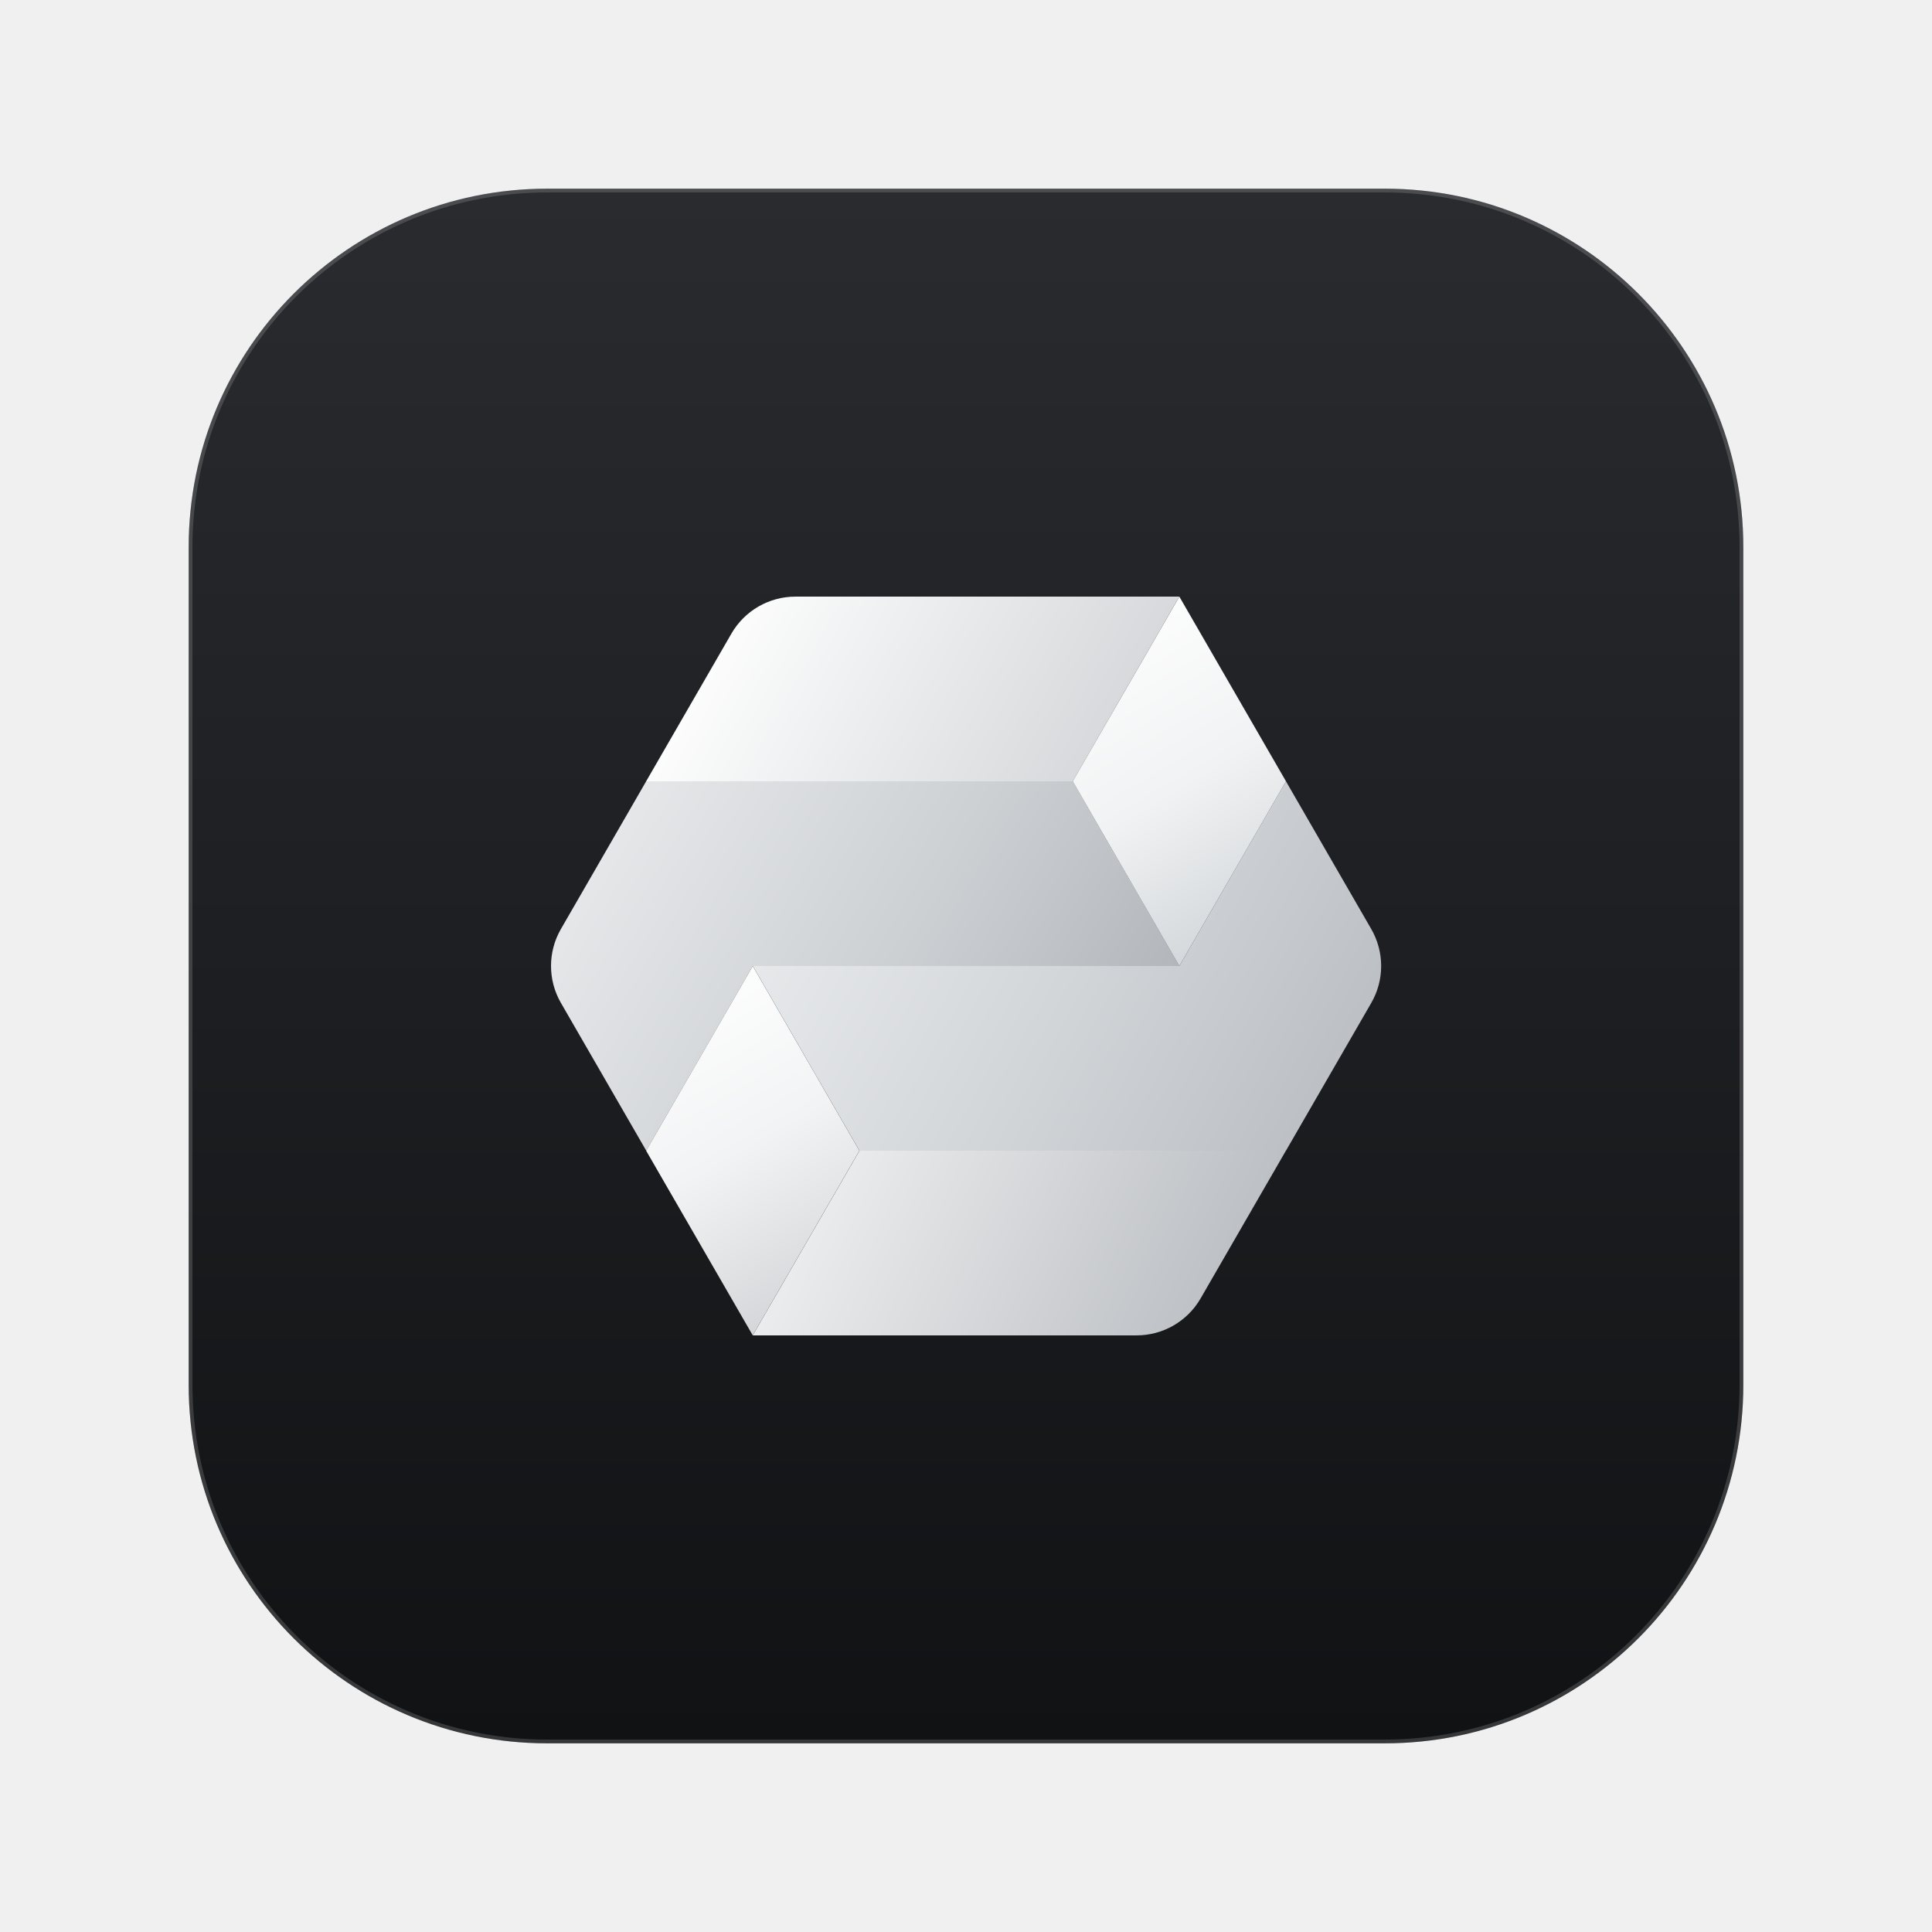
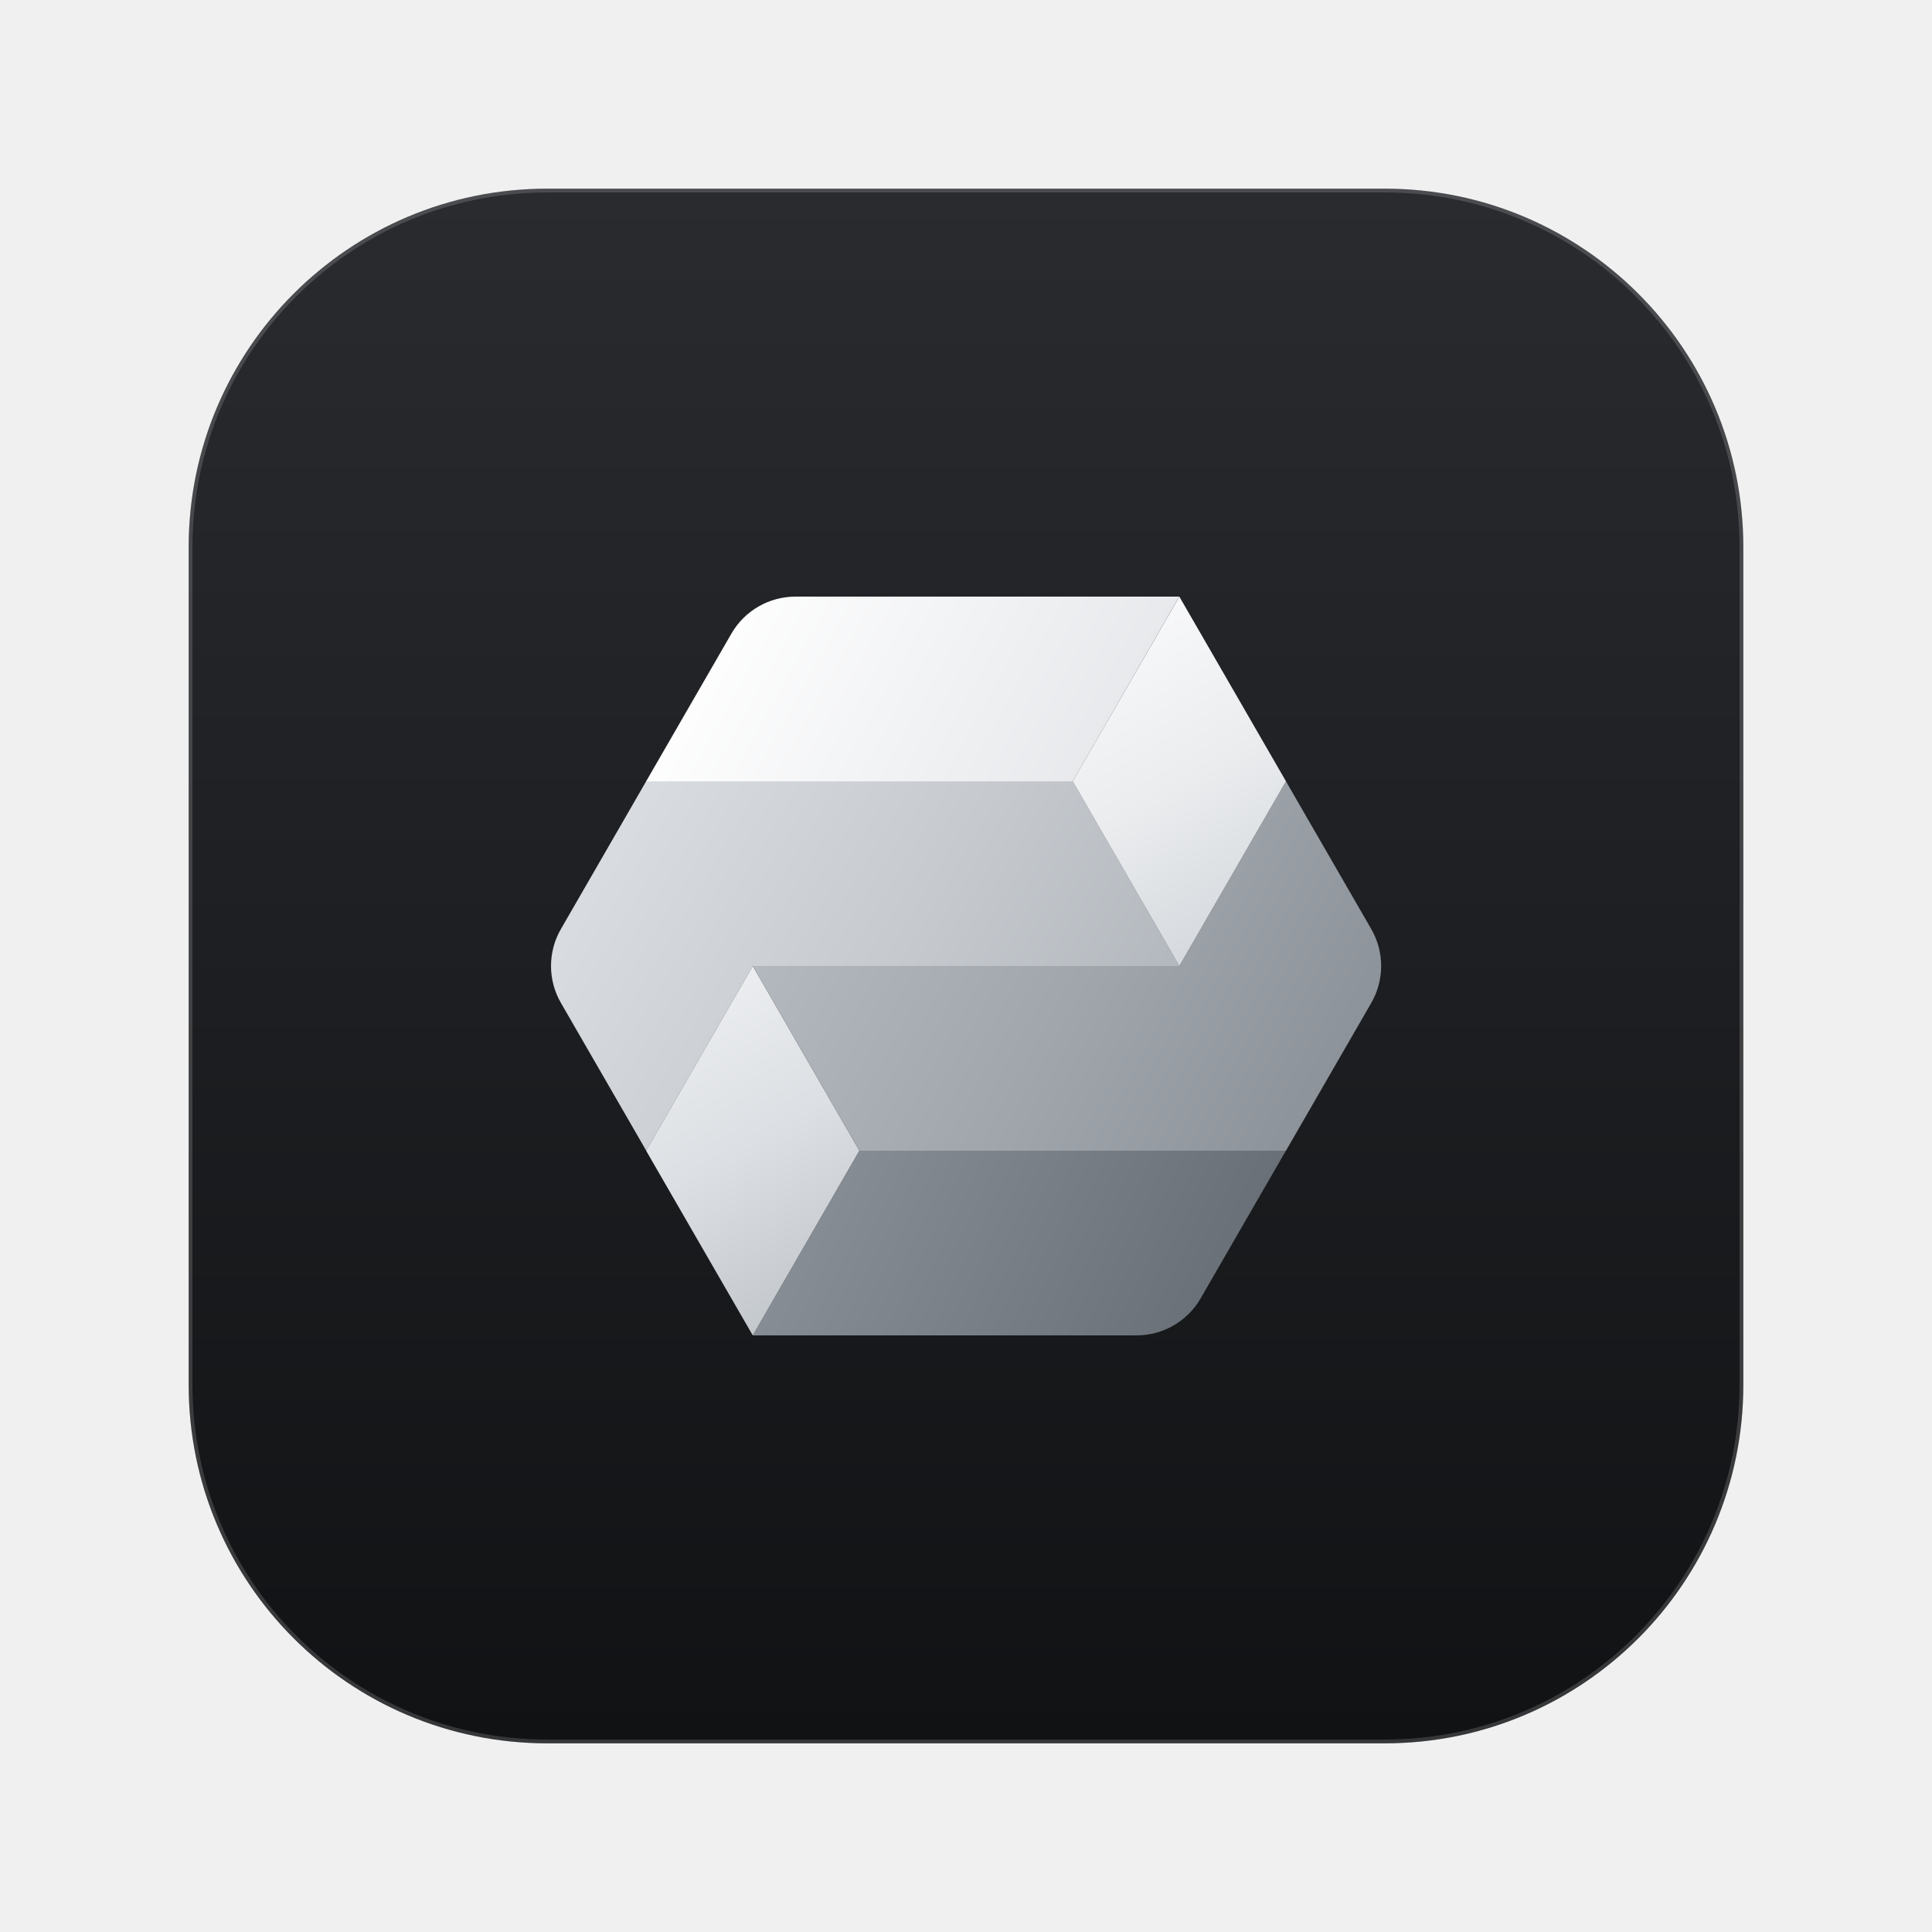
<svg xmlns="http://www.w3.org/2000/svg" width="1024" height="1024" viewBox="0 0 1024 1024" fill="none">
  <defs>
    <linearGradient id="shell" x1="512" y1="100" x2="512" y2="924" gradientUnits="userSpaceOnUse">
      <stop stop-color="#292b2f" />
      <stop offset="1" stop-color="#111214" />
    </linearGradient>
    <linearGradient id="mark" x1="0" y1="0" x2="40" y2="48" gradientUnits="userSpaceOnUse">
      <stop stop-color="#ffffff" />
      <stop offset=".5" stop-color="#e2e3e5" />
      <stop offset="1" stop-color="#c5c7ca" />
    </linearGradient>
    <linearGradient id="face-a" x1="10" y1="32" x2="31" y2="42" gradientUnits="userSpaceOnUse">
-       <stop stop-color="#f4f5f6" />
-       <stop offset="1" stop-color="#bdc0c4" />
+       <stop stop-color="#8d939a" />
+       <stop offset="1" stop-color="#697078" />
    </linearGradient>
    <linearGradient id="face-b" x1="8" y1="6" x2="26" y2="16" gradientUnits="userSpaceOnUse">
      <stop stop-color="#ffffff" />
-       <stop offset="1" stop-color="#d5d7da" />
+       <stop offset="1" stop-color="#e6e8eb" />
    </linearGradient>
    <linearGradient id="face-c" x1="10" y1="15" x2="39" y2="31" gradientUnits="userSpaceOnUse">
-       <stop stop-color="#eceef0" />
-       <stop offset=".55" stop-color="#d2d5d8" />
-       <stop offset="1" stop-color="#b9bdc1" />
+       <stop stop-color="#b9bec4" />
+       <stop offset=".55" stop-color="#a0a6ac" />
+       <stop offset="1" stop-color="#8a9097" />
    </linearGradient>
    <linearGradient id="joint-a" x1="5" y1="25" x2="14" y2="41" gradientUnits="userSpaceOnUse">
-       <stop stop-color="#ffffff" />
-       <stop offset=".48" stop-color="#f2f3f4" />
-       <stop offset="1" stop-color="#cfd2d5" />
+       <stop stop-color="#eef0f2" />
+       <stop offset=".48" stop-color="#dcdfe3" />
+       <stop offset="1" stop-color="#bfc4c9" />
    </linearGradient>
    <linearGradient id="face-d" x1="1" y1="16" x2="28" y2="32" gradientUnits="userSpaceOnUse">
-       <stop stop-color="#e9ebed" />
-       <stop offset=".55" stop-color="#cdd0d3" />
-       <stop offset="1" stop-color="#aeb2b7" />
+       <stop stop-color="#dcdfe3" />
+       <stop offset=".55" stop-color="#c6cacf" />
+       <stop offset="1" stop-color="#b0b5bb" />
    </linearGradient>
    <linearGradient id="joint-b" x1="25" y1="7" x2="35" y2="24" gradientUnits="userSpaceOnUse">
-       <stop stop-color="#ffffff" />
-       <stop offset=".5" stop-color="#f1f2f3" />
-       <stop offset="1" stop-color="#cbd0d4" />
+       <stop stop-color="#fbfbfc" />
+       <stop offset=".5" stop-color="#eaecee" />
+       <stop offset="1" stop-color="#cfd3d8" />
    </linearGradient>
  </defs>
  <rect x="100" y="100" width="824" height="824" rx="190" fill="url(#shell)" />
  <rect x="101" y="101" width="822" height="822" rx="189" stroke="white" stroke-opacity=".16" stroke-width="2" />
  <g transform="translate(292 248) scale(11)">
    <path fill="url(#face-a)" d="m9.725 41.798h18.496c1.272 0 2.447-.678 3.083-1.78l4.11-7.119h-20.548z" />
    <path fill="url(#face-b)" d="m25.145 15.101h-20.557l4.11-7.119c.636-1.101 1.811-1.78 3.083-1.78h18.496z" />
    <path fill="url(#face-c)" d="m39.527 25.78c.636-1.101.636-2.458 0-3.56l-4.11-7.119-5.138 8.899h-20.551l5.137 8.899h20.548l.002-.003.002.003z" />
    <path fill="url(#joint-a)" d="m14.863 32.899-5.138-8.899-5.138 8.899 5.138 8.899z" />
    <path fill="url(#face-d)" d="m25.145 15.101h-20.556l-4.108 7.119c-.636 1.101-.635 2.458.001 3.559l4.111 7.12 5.138-8.899h20.55l.001-.002z" />
    <path fill="url(#joint-b)" d="m35.418 15.101-5.138-8.899-5.138 8.899 5.138 8.899z" />
  </g>
</svg>
